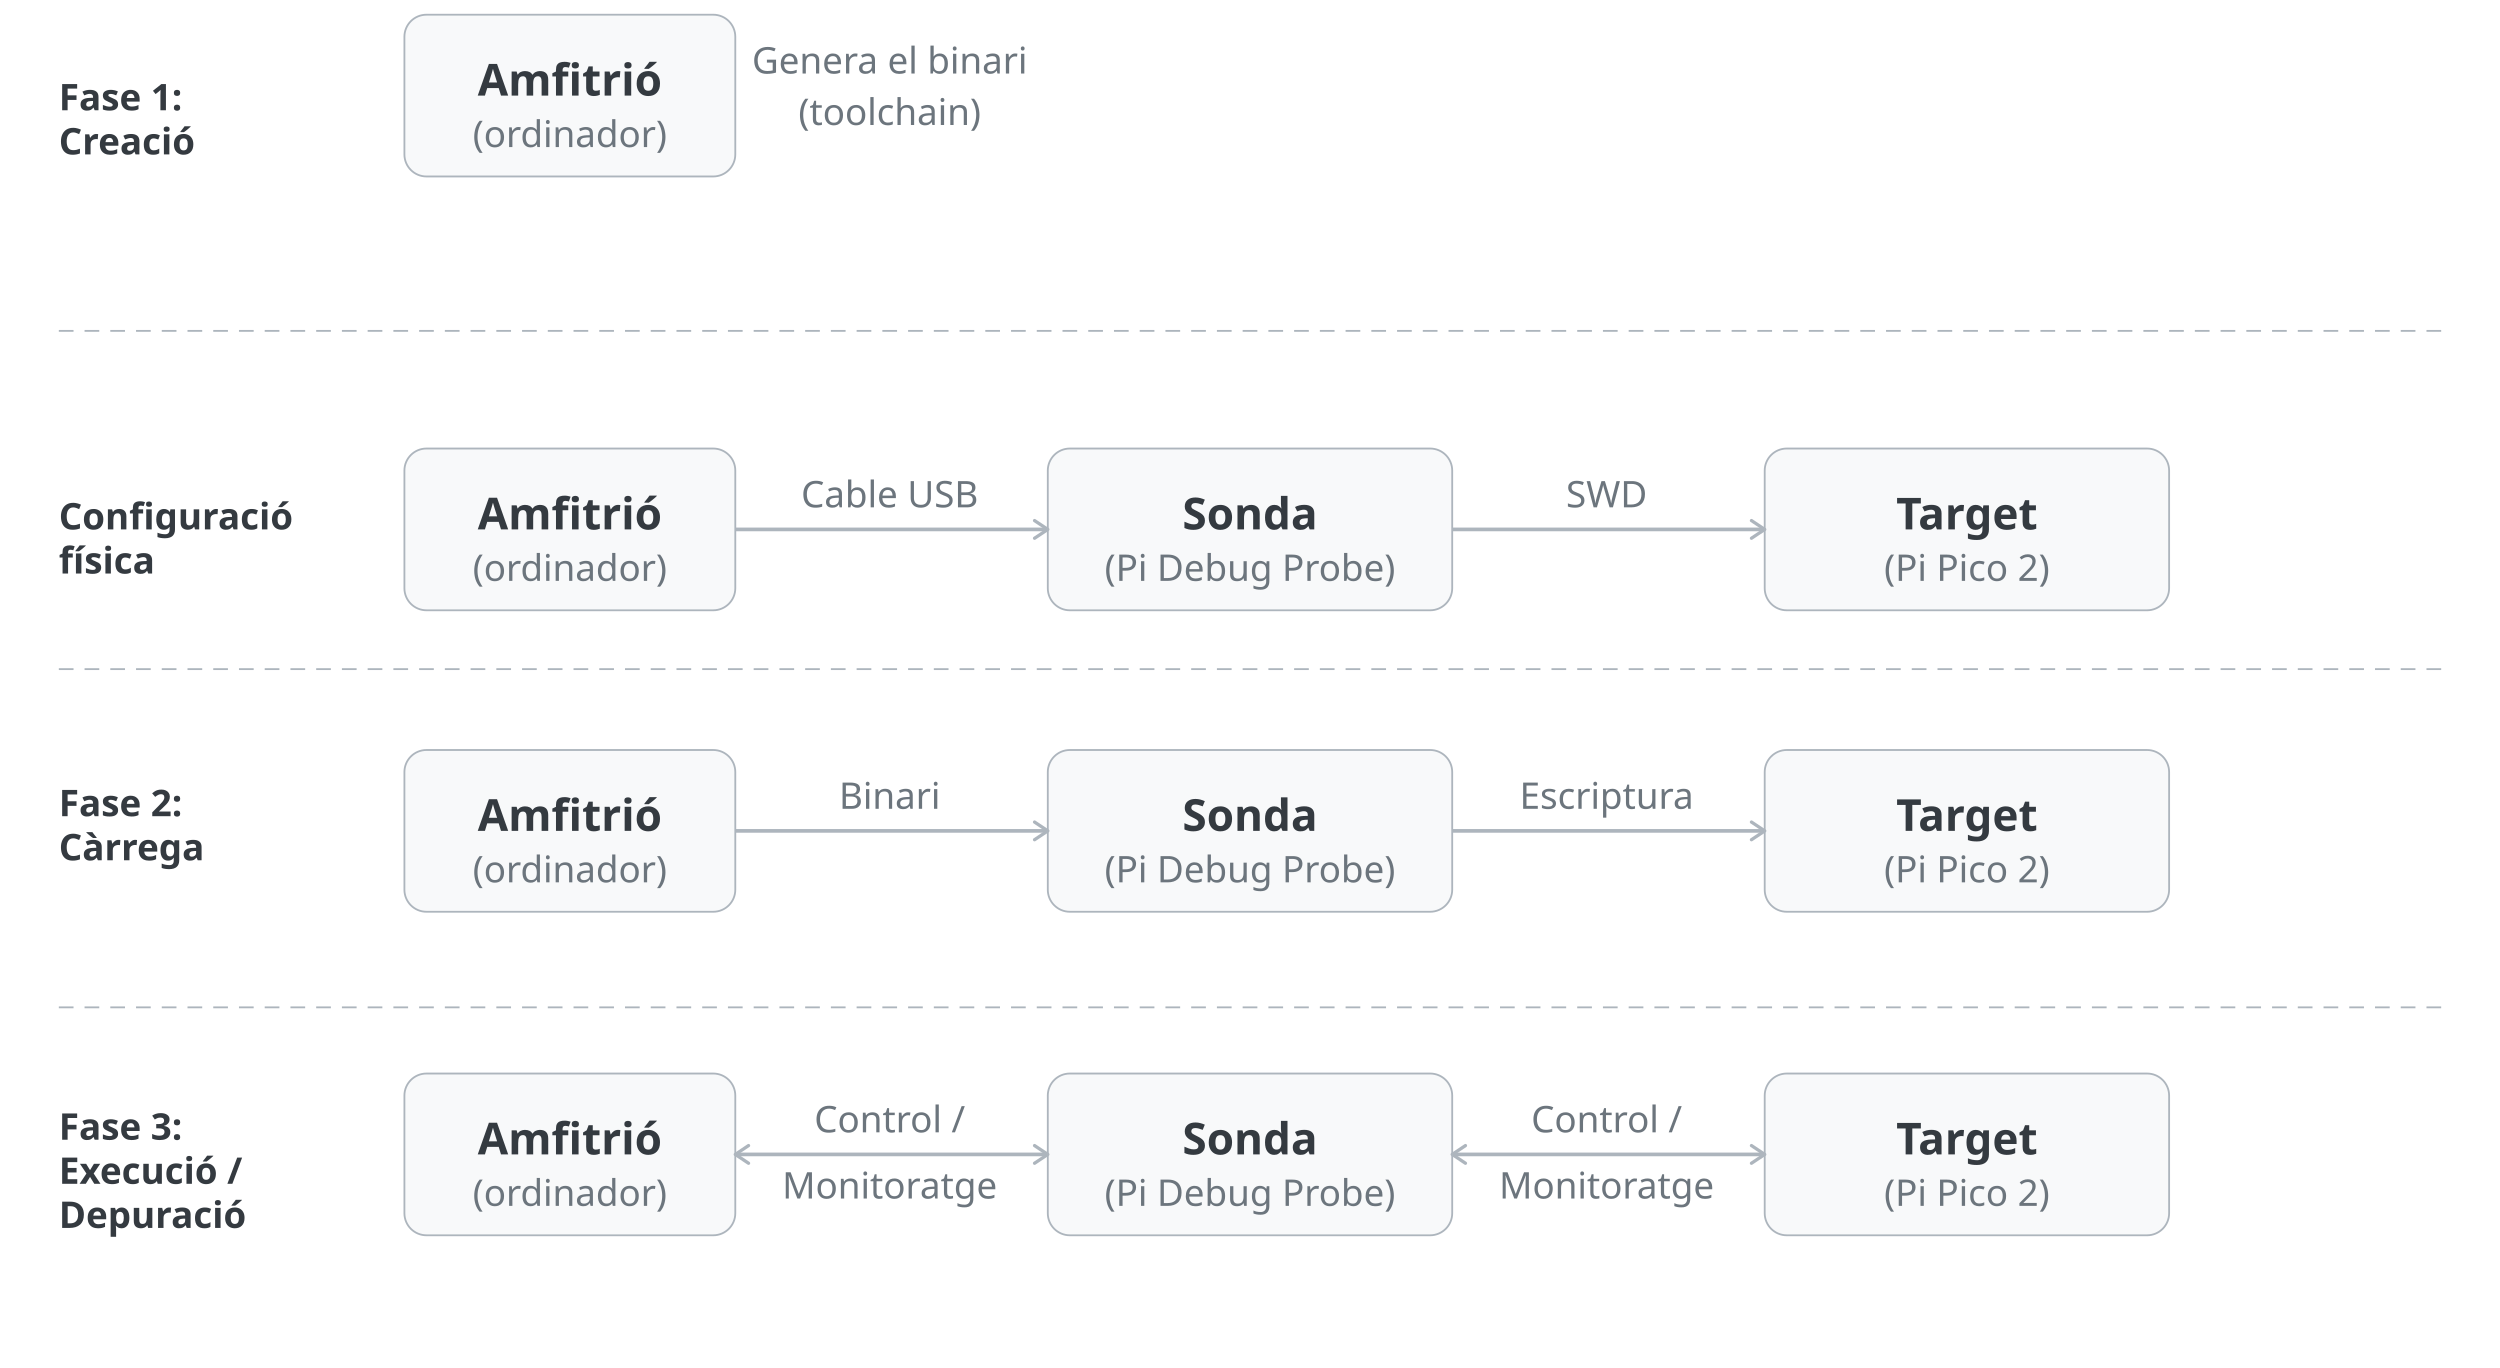
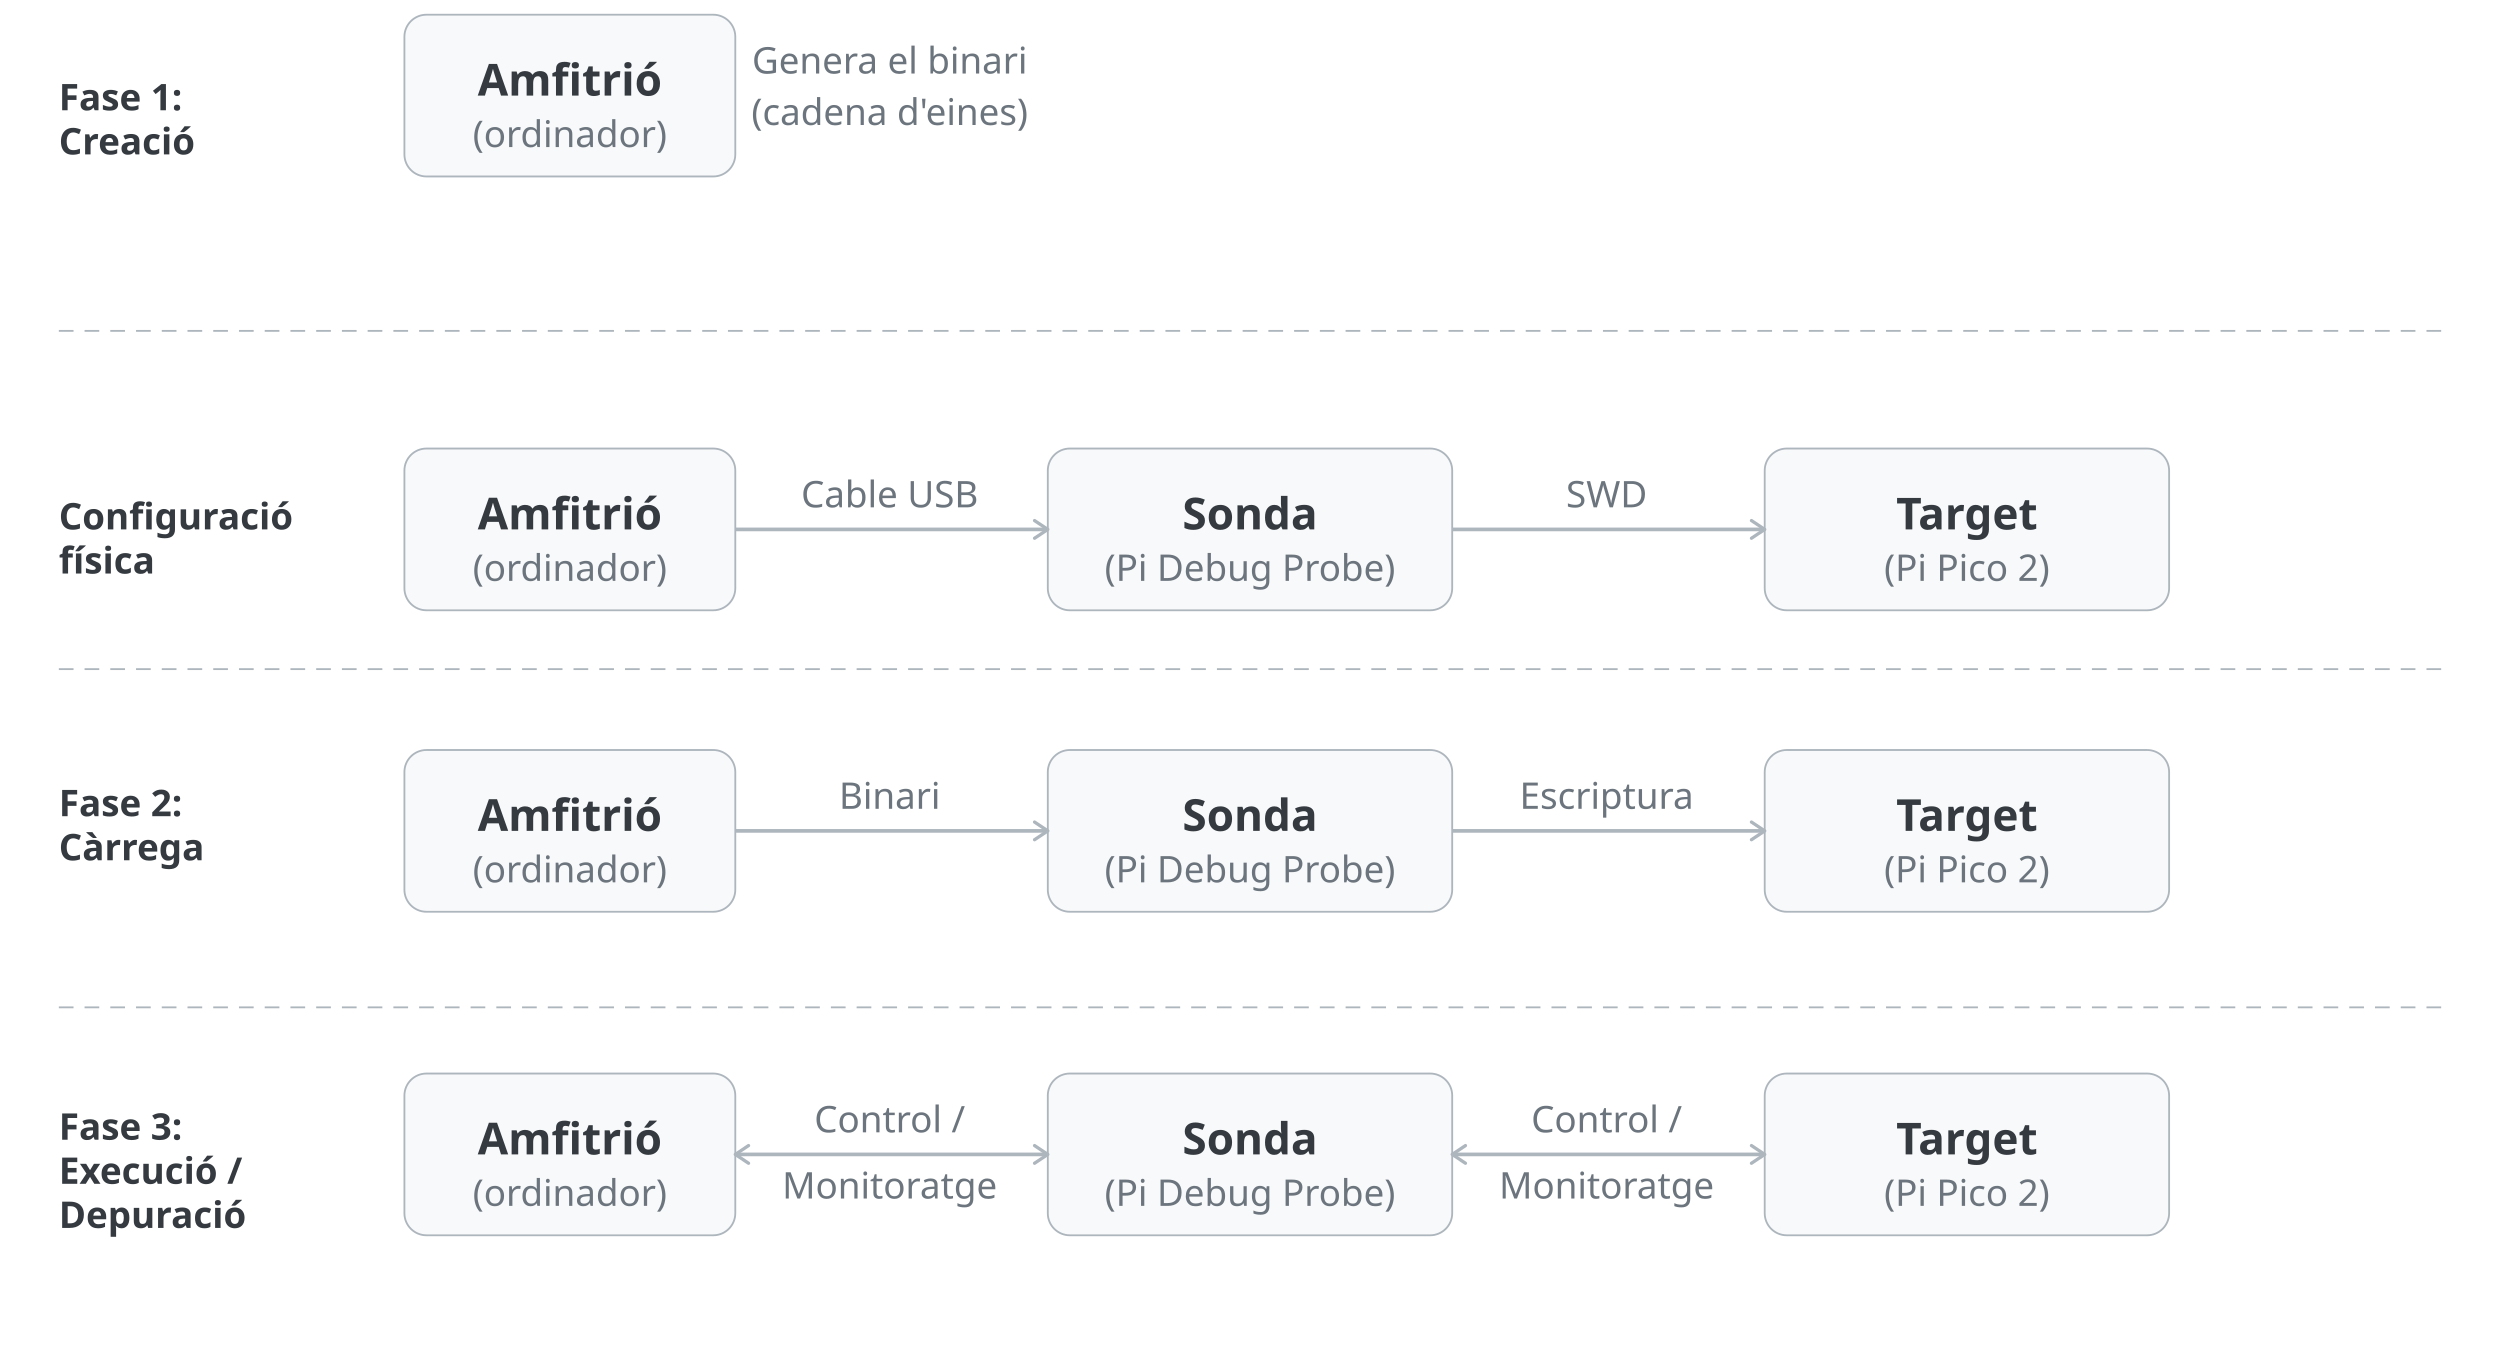
<svg xmlns="http://www.w3.org/2000/svg" width="100%" viewBox="0 0 680 372" version="1.1" id="svg34">
  <defs id="defs1">
    <marker id="arr" viewBox="0 0 10 10" refX="8" refY="5" markerWidth="6" markerHeight="6" orient="auto-start-reverse">
      <path d="M2 1L8 5L2 9" fill="none" stroke="context-stroke" stroke-width="1.5" stroke-linecap="round" stroke-linejoin="round" id="path1" />
    </marker>
  </defs>
  <style id="style1">
    text { font-family: 'Source Sans Pro', sans-serif; }
    .tm { font-size: 12px; font-weight: 600; text-anchor: middle; fill: #343a40; }
    .ts { font-size: 10px; text-anchor: middle; fill: #6c757d; }
    .tl { font-size: 10px; font-weight: 600; fill: #343a40; }
  </style>
  <line x1="16" y1="90" x2="664" y2="90" stroke="#adb5bd" stroke-width="0.5" stroke-dasharray="4 3" id="line0" />
  <line x1="16" y1="182" x2="664" y2="182" stroke="#adb5bd" stroke-width="0.5" stroke-dasharray="4 3" id="line1" />
  <line x1="16" y1="274" x2="664" y2="274" stroke="#adb5bd" stroke-width="0.5" stroke-dasharray="4 3" id="line2" />
  <text class="tl" x="16" y="30" id="text0">Fase 1:</text>
  <text class="tl" x="16" y="42" id="text1">Creació</text>
  <text class="tl" x="16" y="144" id="text2">Configuració</text>
  <text class="tl" x="16" y="156" id="text3">física</text>
  <text class="tl" x="16" y="222" id="text4">Fase 2:</text>
  <text class="tl" x="16" y="234" id="text5">Càrrega</text>
  <text class="tl" x="16" y="310" id="text6">Fase 3:</text>
  <text class="tl" x="16" y="322" id="text7">Execució /</text>
  <text class="tl" x="16" y="334" id="text8">Depuració</text>
  <rect x="110" y="4" width="90" height="44" rx="6" fill="#f8f9fa" stroke="#adb5bd" stroke-width="0.5" id="rect6" />
  <text class="tm" x="155" y="26" id="text-a">Amfitrió</text>
  <text class="ts" x="155" y="40" id="text-b">(ordinador)</text>
  <text class="ts" x="242" y="20" id="text-c">Genera el binari</text>
-   <text class="ts" x="242" y="34" id="text-d">(toolchain)</text>
+   <text class="ts" x="242" y="34" id="text-d">(cadena d'eines)</text>
  <rect x="110" y="122" width="90" height="44" rx="6" fill="#f8f9fa" stroke="#adb5bd" stroke-width="0.5" id="rect8" />
  <text class="tm" x="155" y="144" id="text9">Amfitrió</text>
  <text class="ts" x="155" y="158" id="text10">(ordinador)</text>
  <rect x="285" y="122" width="110" height="44" rx="6" fill="#f8f9fa" stroke="#adb5bd" stroke-width="0.5" id="rect10" />
  <text class="tm" x="340" y="144" id="text11">Sonda</text>
  <text class="ts" x="340" y="158" id="text12">(Pi Debug Probe)</text>
  <rect x="480" y="122" width="110" height="44" rx="6" fill="#f8f9fa" stroke="#adb5bd" stroke-width="0.5" id="rect12" />
  <text class="tm" x="535" y="144" id="text13">Target</text>
  <text class="ts" x="535" y="158" id="text14">(Pi Pico 2)</text>
  <line x1="200" y1="144" x2="285" y2="144" stroke="#adb5bd" stroke-width="1" fill="none" marker-end="url(#arr)" id="line14" />
  <text class="ts" x="242" y="138" id="text15">Cable USB</text>
  <line x1="395" y1="144" x2="480" y2="144" stroke="#adb5bd" stroke-width="1" fill="none" marker-end="url(#arr)" id="line15" />
  <text class="ts" x="437" y="138" id="text16">SWD</text>
  <rect x="110" y="204" width="90" height="44" rx="6" fill="#f8f9fa" stroke="#adb5bd" stroke-width="0.5" id="rect16" />
  <text class="tm" x="155" y="226" id="text17">Amfitrió</text>
  <text class="ts" x="155" y="240" id="text18">(ordinador)</text>
  <rect x="285" y="204" width="110" height="44" rx="6" fill="#f8f9fa" stroke="#adb5bd" stroke-width="0.5" id="rect18" />
  <text class="tm" x="340" y="226" id="text19">Sonda</text>
  <text class="ts" x="340" y="240" id="text20">(Pi Debug Probe)</text>
  <rect x="480" y="204" width="110" height="44" rx="6" fill="#f8f9fa" stroke="#adb5bd" stroke-width="0.5" id="rect20" />
  <text class="tm" x="535" y="226" id="text21">Target</text>
  <text class="ts" x="535" y="240" id="text22">(Pi Pico 2)</text>
  <line x1="200" y1="226" x2="285" y2="226" stroke="#adb5bd" stroke-width="1" fill="none" marker-end="url(#arr)" id="line22" />
  <text class="ts" x="242" y="220" id="text23">Binari</text>
  <line x1="395" y1="226" x2="480" y2="226" stroke="#adb5bd" stroke-width="1" fill="none" marker-end="url(#arr)" id="line23" />
  <text class="ts" x="437" y="220" id="text24">Escriptura</text>
  <rect x="110" y="292" width="90" height="44" rx="6" fill="#f8f9fa" stroke="#adb5bd" stroke-width="0.5" id="rect24" />
  <text class="tm" x="155" y="314" id="text25">Amfitrió</text>
  <text class="ts" x="155" y="328" id="text26">(ordinador)</text>
  <rect x="285" y="292" width="110" height="44" rx="6" fill="#f8f9fa" stroke="#adb5bd" stroke-width="0.5" id="rect26" />
  <text class="tm" x="340" y="314" id="text27">Sonda</text>
  <text class="ts" x="340" y="328" id="text28">(Pi Debug Probe)</text>
  <rect x="480" y="292" width="110" height="44" rx="6" fill="#f8f9fa" stroke="#adb5bd" stroke-width="0.5" id="rect28" />
  <text class="tm" x="535" y="314" id="text29">Target</text>
  <text class="ts" x="535" y="328" id="text30">(Pi Pico 2)</text>
  <line x1="200" y1="314" x2="285" y2="314" stroke="#adb5bd" stroke-width="1" fill="none" marker-start="url(#arr)" marker-end="url(#arr)" id="line30" />
  <text class="ts" x="242" y="308" id="text31">Control /</text>
  <text class="ts" x="242" y="326" id="text32">Monitoratge</text>
  <line x1="395" y1="314" x2="480" y2="314" stroke="#adb5bd" stroke-width="1" fill="none" marker-start="url(#arr)" marker-end="url(#arr)" id="line32" />
  <text class="ts" x="437" y="308" id="text33">Control /</text>
  <text class="ts" x="437" y="326" id="text34">Monitoratge</text>
</svg>
